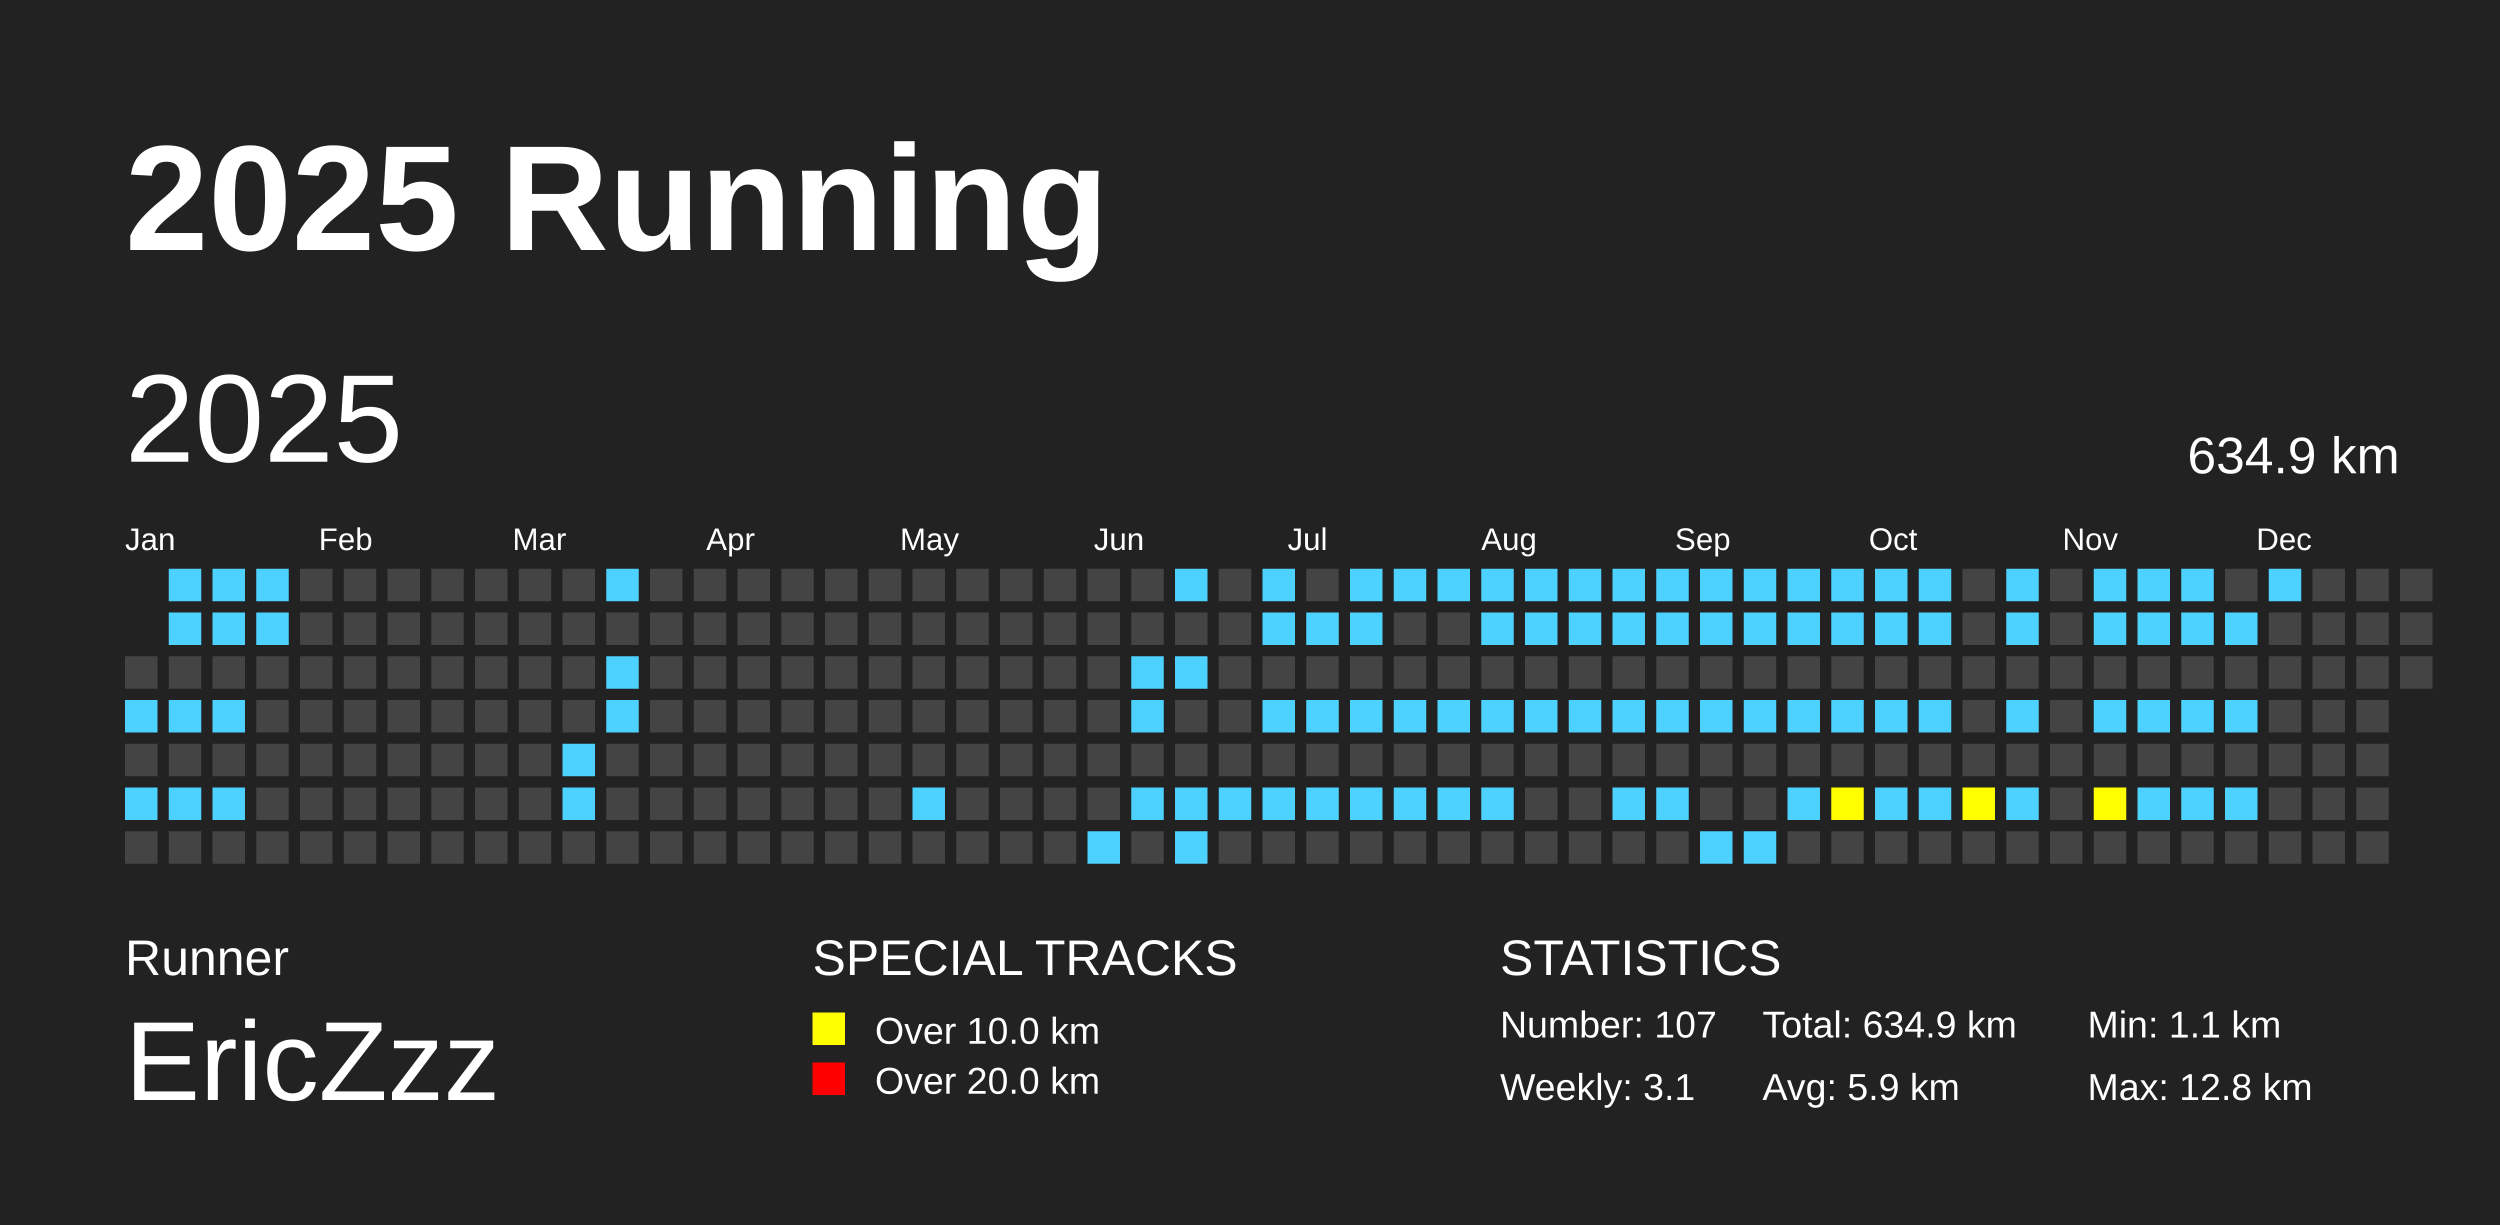
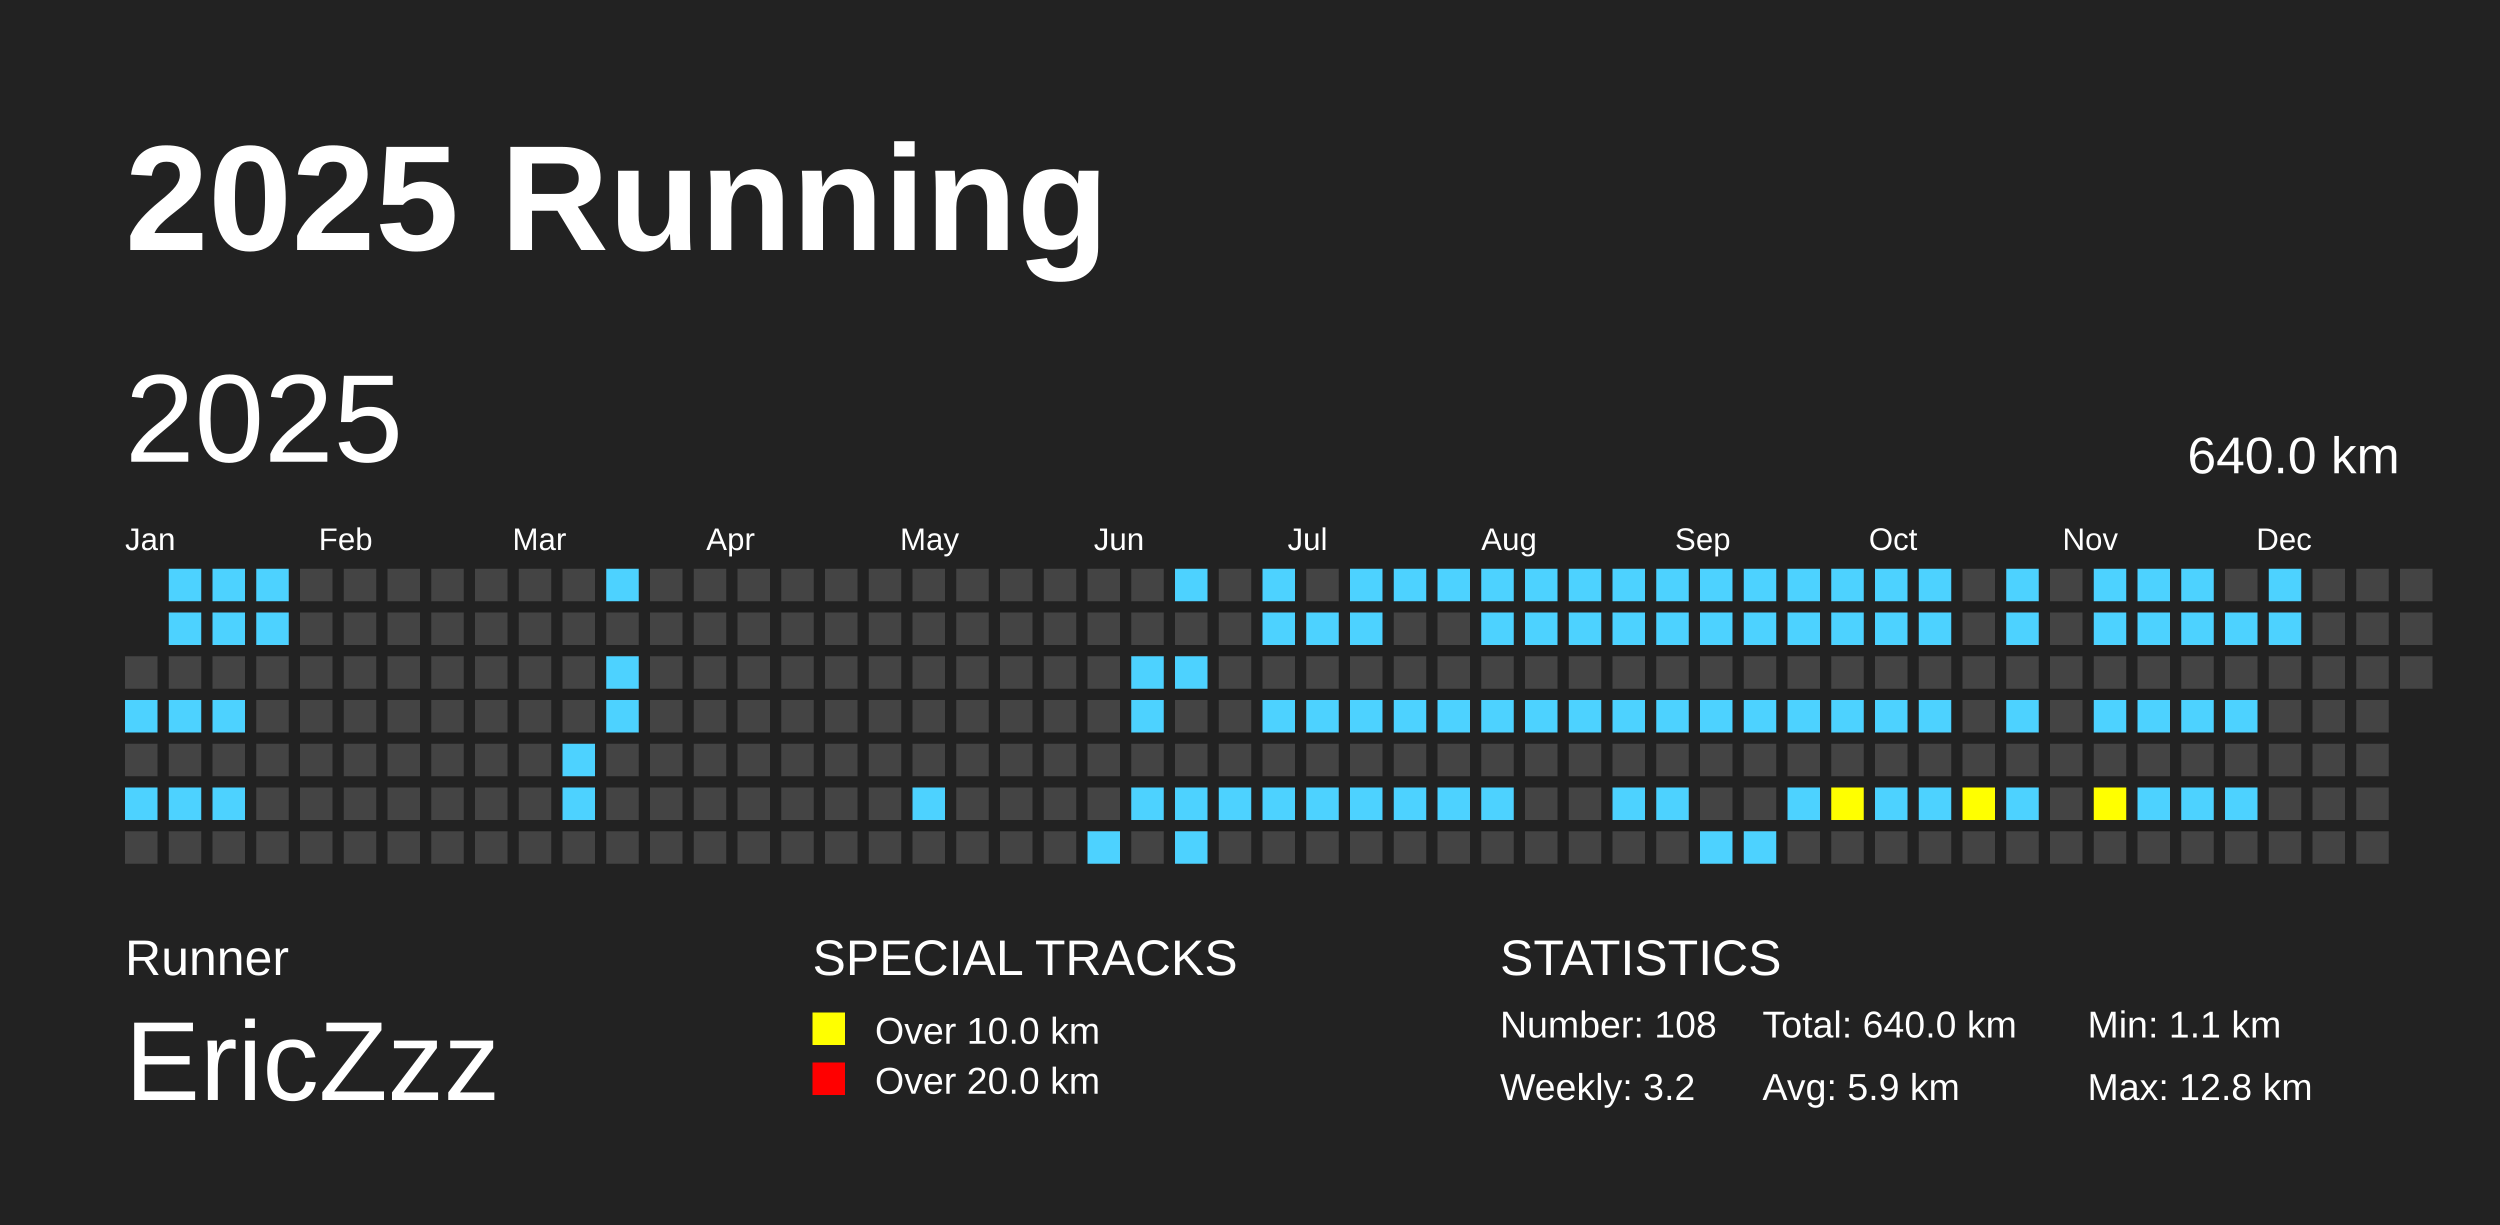
<svg xmlns="http://www.w3.org/2000/svg" baseProfile="full" height="98mm" version="1.1" viewBox="0,0,200,98" width="200mm">
  <defs />
  <rect fill="#222222" height="98" width="200" x="0" y="0" />
  <text fill="#FFFFFF" style="font-size:12px; font-family:Arial; font-weight:bold;" x="10" y="20">2025 Running</text>
  <text fill="#FFFFFF" style="font-size:4px; font-family:Arial" x="10" y="78">Runner</text>
  <text fill="#FFFFFF" style="font-size:9px; font-family:Arial" x="10" y="88">EricZzz</text>
  <text fill="#FFFFFF" style="font-size:4px; font-family:Arial" x="65" y="78">SPECIAL TRACKS</text>
  <rect fill="yellow" height="2.6" width="2.6" x="65" y="81" />
  <text fill="#FFFFFF" style="font-size:3px; font-family:Arial" x="70" y="83.5">Over 10.0 km</text>
  <rect fill="red" height="2.6" width="2.6" x="65" y="85" />
  <text fill="#FFFFFF" style="font-size:3px; font-family:Arial" x="70" y="87.5">Over 20.0 km</text>
  <text fill="#FFFFFF" style="font-size:4px; font-family:Arial" x="120" y="78">STATISTICS</text>
-   <text fill="#FFFFFF" style="font-size:3px; font-family:Arial" x="120" y="83">Number: 107</text>
-   <text fill="#FFFFFF" style="font-size:3px; font-family:Arial" x="120" y="88">Weekly: 3.1</text>
-   <text fill="#FFFFFF" style="font-size:3px; font-family:Arial" x="141" y="83">Total: 634.9 km</text>
+   <text fill="#FFFFFF" style="font-size:3px; font-family:Arial" x="120" y="83">Number: 108</text>
+   <text fill="#FFFFFF" style="font-size:3px; font-family:Arial" x="120" y="88">Weekly: 3.2</text>
+   <text fill="#FFFFFF" style="font-size:3px; font-family:Arial" x="141" y="83">Total: 640.0 km</text>
  <text fill="#FFFFFF" style="font-size:3px; font-family:Arial" x="141" y="88">Avg: 5.9 km</text>
  <text fill="#FFFFFF" style="font-size:3px; font-family:Arial" x="167" y="83">Min: 1.1 km</text>
  <text fill="#FFFFFF" style="font-size:3px; font-family:Arial" x="167" y="88">Max: 12.8 km</text>
  <text dominant-baseline="hanging" fill="#FFFFFF" style="font-size:10.0px; font-family:Arial;" x="10" y="30">2025</text>
-   <text dominant-baseline="hanging" fill="#FFFFFF" style="font-size:4.125px; font-family:Arial;" x="175" y="35">634.9 km</text>
+   <text dominant-baseline="hanging" fill="#FFFFFF" style="font-size:4.125px; font-family:Arial;" x="175" y="35">640.0 km</text>
  <text fill="#FFFFFF" style="font-size:2.5px; font-family:Arial" x="10.0" y="44">Jan</text>
  <text fill="#FFFFFF" style="font-size:2.5px; font-family:Arial" x="25.5" y="44">Feb</text>
  <text fill="#FFFFFF" style="font-size:2.5px; font-family:Arial" x="41.0" y="44">Mar</text>
  <text fill="#FFFFFF" style="font-size:2.5px; font-family:Arial" x="56.5" y="44">Apr</text>
  <text fill="#FFFFFF" style="font-size:2.5px; font-family:Arial" x="72.0" y="44">May</text>
  <text fill="#FFFFFF" style="font-size:2.5px; font-family:Arial" x="87.5" y="44">Jun</text>
  <text fill="#FFFFFF" style="font-size:2.5px; font-family:Arial" x="103.0" y="44">Jul</text>
  <text fill="#FFFFFF" style="font-size:2.5px; font-family:Arial" x="118.5" y="44">Aug</text>
  <text fill="#FFFFFF" style="font-size:2.5px; font-family:Arial" x="134.0" y="44">Sep</text>
  <text fill="#FFFFFF" style="font-size:2.5px; font-family:Arial" x="149.5" y="44">Oct</text>
  <text fill="#FFFFFF" style="font-size:2.5px; font-family:Arial" x="165.0" y="44">Nov</text>
  <text fill="#FFFFFF" style="font-size:2.5px; font-family:Arial" x="180.5" y="44">Dec</text>
  <rect fill="#444444" height="2.6" width="2.6" x="10.0" y="52.5" />
  <rect fill="#4DD2FF" height="2.6" width="2.6" x="10.0" y="56.0" />
  <rect fill="#444444" height="2.6" width="2.6" x="10.0" y="59.5" />
  <rect fill="#4DD2FF" height="2.6" width="2.6" x="10.0" y="63.0" />
  <rect fill="#444444" height="2.6" width="2.6" x="10.0" y="66.5" />
  <rect fill="#4DD2FF" height="2.6" width="2.6" x="13.5" y="45.5" />
  <rect fill="#4DD2FF" height="2.6" width="2.6" x="13.5" y="49.0" />
  <rect fill="#444444" height="2.6" width="2.6" x="13.5" y="52.5" />
  <rect fill="#4DD2FF" height="2.6" width="2.6" x="13.5" y="56.0" />
  <rect fill="#444444" height="2.6" width="2.6" x="13.5" y="59.5" />
  <rect fill="#4DD2FF" height="2.6" width="2.6" x="13.5" y="63.0" />
  <rect fill="#444444" height="2.6" width="2.6" x="13.5" y="66.5" />
  <rect fill="#4DD2FF" height="2.6" width="2.6" x="17.0" y="45.5" />
  <rect fill="#4DD2FF" height="2.6" width="2.6" x="17.0" y="49.0" />
  <rect fill="#444444" height="2.6" width="2.6" x="17.0" y="52.5" />
  <rect fill="#4DD2FF" height="2.6" width="2.6" x="17.0" y="56.0" />
  <rect fill="#444444" height="2.6" width="2.6" x="17.0" y="59.5" />
  <rect fill="#4DD2FF" height="2.6" width="2.6" x="17.0" y="63.0" />
  <rect fill="#444444" height="2.6" width="2.6" x="17.0" y="66.5" />
  <rect fill="#4DD2FF" height="2.6" width="2.6" x="20.5" y="45.5" />
  <rect fill="#4DD2FF" height="2.6" width="2.6" x="20.5" y="49.0" />
  <rect fill="#444444" height="2.6" width="2.6" x="20.5" y="52.5" />
  <rect fill="#444444" height="2.6" width="2.6" x="20.5" y="56.0" />
  <rect fill="#444444" height="2.6" width="2.6" x="20.5" y="59.5" />
  <rect fill="#444444" height="2.6" width="2.6" x="20.5" y="63.0" />
  <rect fill="#444444" height="2.6" width="2.6" x="20.5" y="66.5" />
  <rect fill="#444444" height="2.6" width="2.6" x="24.0" y="45.5" />
  <rect fill="#444444" height="2.6" width="2.6" x="24.0" y="49.0" />
  <rect fill="#444444" height="2.6" width="2.6" x="24.0" y="52.5" />
  <rect fill="#444444" height="2.6" width="2.6" x="24.0" y="56.0" />
  <rect fill="#444444" height="2.6" width="2.6" x="24.0" y="59.5" />
  <rect fill="#444444" height="2.6" width="2.6" x="24.0" y="63.0" />
  <rect fill="#444444" height="2.6" width="2.6" x="24.0" y="66.5" />
  <rect fill="#444444" height="2.6" width="2.6" x="27.5" y="45.5" />
  <rect fill="#444444" height="2.6" width="2.6" x="27.5" y="49.0" />
  <rect fill="#444444" height="2.6" width="2.6" x="27.5" y="52.5" />
  <rect fill="#444444" height="2.6" width="2.6" x="27.5" y="56.0" />
  <rect fill="#444444" height="2.6" width="2.6" x="27.5" y="59.5" />
  <rect fill="#444444" height="2.6" width="2.6" x="27.5" y="63.0" />
  <rect fill="#444444" height="2.6" width="2.6" x="27.5" y="66.5" />
  <rect fill="#444444" height="2.6" width="2.6" x="31.0" y="45.5" />
  <rect fill="#444444" height="2.6" width="2.6" x="31.0" y="49.0" />
  <rect fill="#444444" height="2.6" width="2.6" x="31.0" y="52.5" />
  <rect fill="#444444" height="2.6" width="2.6" x="31.0" y="56.0" />
  <rect fill="#444444" height="2.6" width="2.6" x="31.0" y="59.5" />
  <rect fill="#444444" height="2.6" width="2.6" x="31.0" y="63.0" />
  <rect fill="#444444" height="2.6" width="2.6" x="31.0" y="66.5" />
  <rect fill="#444444" height="2.6" width="2.6" x="34.5" y="45.5" />
  <rect fill="#444444" height="2.6" width="2.6" x="34.5" y="49.0" />
  <rect fill="#444444" height="2.6" width="2.6" x="34.5" y="52.5" />
  <rect fill="#444444" height="2.6" width="2.6" x="34.5" y="56.0" />
  <rect fill="#444444" height="2.6" width="2.6" x="34.5" y="59.5" />
  <rect fill="#444444" height="2.6" width="2.6" x="34.5" y="63.0" />
  <rect fill="#444444" height="2.6" width="2.6" x="34.5" y="66.5" />
  <rect fill="#444444" height="2.6" width="2.6" x="38.0" y="45.5" />
  <rect fill="#444444" height="2.6" width="2.6" x="38.0" y="49.0" />
  <rect fill="#444444" height="2.6" width="2.6" x="38.0" y="52.5" />
  <rect fill="#444444" height="2.6" width="2.6" x="38.0" y="56.0" />
  <rect fill="#444444" height="2.6" width="2.6" x="38.0" y="59.5" />
  <rect fill="#444444" height="2.6" width="2.6" x="38.0" y="63.0" />
  <rect fill="#444444" height="2.6" width="2.6" x="38.0" y="66.5" />
  <rect fill="#444444" height="2.6" width="2.6" x="41.5" y="45.5" />
  <rect fill="#444444" height="2.6" width="2.6" x="41.5" y="49.0" />
  <rect fill="#444444" height="2.6" width="2.6" x="41.5" y="52.5" />
  <rect fill="#444444" height="2.6" width="2.6" x="41.5" y="56.0" />
  <rect fill="#444444" height="2.6" width="2.6" x="41.5" y="59.5" />
  <rect fill="#444444" height="2.6" width="2.6" x="41.5" y="63.0" />
  <rect fill="#444444" height="2.6" width="2.6" x="41.5" y="66.5" />
  <rect fill="#444444" height="2.6" width="2.6" x="45.0" y="45.5" />
  <rect fill="#444444" height="2.6" width="2.6" x="45.0" y="49.0" />
  <rect fill="#444444" height="2.6" width="2.6" x="45.0" y="52.5" />
  <rect fill="#444444" height="2.6" width="2.6" x="45.0" y="56.0" />
  <rect fill="#4DD2FF" height="2.6" width="2.6" x="45.0" y="59.5" />
  <rect fill="#4DD2FF" height="2.6" width="2.6" x="45.0" y="63.0" />
  <rect fill="#444444" height="2.6" width="2.6" x="45.0" y="66.5" />
  <rect fill="#4DD2FF" height="2.6" width="2.6" x="48.5" y="45.5" />
  <rect fill="#444444" height="2.6" width="2.6" x="48.5" y="49.0" />
  <rect fill="#4DD2FF" height="2.6" width="2.6" x="48.5" y="52.5" />
  <rect fill="#4DD2FF" height="2.6" width="2.6" x="48.5" y="56.0" />
  <rect fill="#444444" height="2.6" width="2.6" x="48.5" y="59.5" />
  <rect fill="#444444" height="2.6" width="2.6" x="48.5" y="63.0" />
  <rect fill="#444444" height="2.6" width="2.6" x="48.5" y="66.5" />
  <rect fill="#444444" height="2.6" width="2.6" x="52.0" y="45.5" />
  <rect fill="#444444" height="2.6" width="2.6" x="52.0" y="49.0" />
  <rect fill="#444444" height="2.6" width="2.6" x="52.0" y="52.5" />
  <rect fill="#444444" height="2.6" width="2.6" x="52.0" y="56.0" />
  <rect fill="#444444" height="2.6" width="2.6" x="52.0" y="59.5" />
  <rect fill="#444444" height="2.6" width="2.6" x="52.0" y="63.0" />
  <rect fill="#444444" height="2.6" width="2.6" x="52.0" y="66.5" />
  <rect fill="#444444" height="2.6" width="2.6" x="55.5" y="45.5" />
  <rect fill="#444444" height="2.6" width="2.6" x="55.5" y="49.0" />
  <rect fill="#444444" height="2.6" width="2.6" x="55.5" y="52.5" />
  <rect fill="#444444" height="2.6" width="2.6" x="55.5" y="56.0" />
  <rect fill="#444444" height="2.6" width="2.6" x="55.5" y="59.5" />
  <rect fill="#444444" height="2.6" width="2.6" x="55.5" y="63.0" />
  <rect fill="#444444" height="2.6" width="2.6" x="55.5" y="66.5" />
  <rect fill="#444444" height="2.6" width="2.6" x="59.0" y="45.5" />
  <rect fill="#444444" height="2.6" width="2.6" x="59.0" y="49.0" />
  <rect fill="#444444" height="2.6" width="2.6" x="59.0" y="52.5" />
  <rect fill="#444444" height="2.6" width="2.6" x="59.0" y="56.0" />
  <rect fill="#444444" height="2.6" width="2.6" x="59.0" y="59.5" />
  <rect fill="#444444" height="2.6" width="2.6" x="59.0" y="63.0" />
  <rect fill="#444444" height="2.6" width="2.6" x="59.0" y="66.5" />
  <rect fill="#444444" height="2.6" width="2.6" x="62.5" y="45.5" />
  <rect fill="#444444" height="2.6" width="2.6" x="62.5" y="49.0" />
  <rect fill="#444444" height="2.6" width="2.6" x="62.5" y="52.5" />
  <rect fill="#444444" height="2.6" width="2.6" x="62.5" y="56.0" />
  <rect fill="#444444" height="2.6" width="2.6" x="62.5" y="59.5" />
  <rect fill="#444444" height="2.6" width="2.6" x="62.5" y="63.0" />
  <rect fill="#444444" height="2.6" width="2.6" x="62.5" y="66.5" />
  <rect fill="#444444" height="2.6" width="2.6" x="66.0" y="45.5" />
  <rect fill="#444444" height="2.6" width="2.6" x="66.0" y="49.0" />
  <rect fill="#444444" height="2.6" width="2.6" x="66.0" y="52.5" />
  <rect fill="#444444" height="2.6" width="2.6" x="66.0" y="56.0" />
  <rect fill="#444444" height="2.6" width="2.6" x="66.0" y="59.5" />
  <rect fill="#444444" height="2.6" width="2.6" x="66.0" y="63.0" />
  <rect fill="#444444" height="2.6" width="2.6" x="66.0" y="66.5" />
  <rect fill="#444444" height="2.6" width="2.6" x="69.5" y="45.5" />
  <rect fill="#444444" height="2.6" width="2.6" x="69.5" y="49.0" />
  <rect fill="#444444" height="2.6" width="2.6" x="69.5" y="52.5" />
  <rect fill="#444444" height="2.6" width="2.6" x="69.5" y="56.0" />
  <rect fill="#444444" height="2.6" width="2.6" x="69.5" y="59.5" />
  <rect fill="#444444" height="2.6" width="2.6" x="69.5" y="63.0" />
  <rect fill="#444444" height="2.6" width="2.6" x="69.5" y="66.5" />
  <rect fill="#444444" height="2.6" width="2.6" x="73.0" y="45.5" />
  <rect fill="#444444" height="2.6" width="2.6" x="73.0" y="49.0" />
  <rect fill="#444444" height="2.6" width="2.6" x="73.0" y="52.5" />
  <rect fill="#444444" height="2.6" width="2.6" x="73.0" y="56.0" />
  <rect fill="#444444" height="2.6" width="2.6" x="73.0" y="59.5" />
  <rect fill="#4DD2FF" height="2.6" width="2.6" x="73.0" y="63.0" />
  <rect fill="#444444" height="2.6" width="2.6" x="73.0" y="66.5" />
  <rect fill="#444444" height="2.6" width="2.6" x="76.5" y="45.5" />
  <rect fill="#444444" height="2.6" width="2.6" x="76.5" y="49.0" />
  <rect fill="#444444" height="2.6" width="2.6" x="76.5" y="52.5" />
  <rect fill="#444444" height="2.6" width="2.6" x="76.5" y="56.0" />
  <rect fill="#444444" height="2.6" width="2.6" x="76.5" y="59.5" />
  <rect fill="#444444" height="2.6" width="2.6" x="76.5" y="63.0" />
  <rect fill="#444444" height="2.6" width="2.6" x="76.5" y="66.5" />
  <rect fill="#444444" height="2.6" width="2.6" x="80.0" y="45.5" />
  <rect fill="#444444" height="2.6" width="2.6" x="80.0" y="49.0" />
  <rect fill="#444444" height="2.6" width="2.6" x="80.0" y="52.5" />
  <rect fill="#444444" height="2.6" width="2.6" x="80.0" y="56.0" />
  <rect fill="#444444" height="2.6" width="2.6" x="80.0" y="59.5" />
  <rect fill="#444444" height="2.6" width="2.6" x="80.0" y="63.0" />
  <rect fill="#444444" height="2.6" width="2.6" x="80.0" y="66.5" />
  <rect fill="#444444" height="2.6" width="2.6" x="83.5" y="45.5" />
  <rect fill="#444444" height="2.6" width="2.6" x="83.5" y="49.0" />
  <rect fill="#444444" height="2.6" width="2.6" x="83.5" y="52.5" />
  <rect fill="#444444" height="2.6" width="2.6" x="83.5" y="56.0" />
  <rect fill="#444444" height="2.6" width="2.6" x="83.5" y="59.5" />
  <rect fill="#444444" height="2.6" width="2.6" x="83.5" y="63.0" />
  <rect fill="#444444" height="2.6" width="2.6" x="83.5" y="66.5" />
  <rect fill="#444444" height="2.6" width="2.6" x="87.0" y="45.5" />
  <rect fill="#444444" height="2.6" width="2.6" x="87.0" y="49.0" />
  <rect fill="#444444" height="2.6" width="2.6" x="87.0" y="52.5" />
  <rect fill="#444444" height="2.6" width="2.6" x="87.0" y="56.0" />
  <rect fill="#444444" height="2.6" width="2.6" x="87.0" y="59.5" />
  <rect fill="#444444" height="2.6" width="2.6" x="87.0" y="63.0" />
  <rect fill="#4DD2FF" height="2.6" width="2.6" x="87.0" y="66.5" />
  <rect fill="#444444" height="2.6" width="2.6" x="90.5" y="45.5" />
  <rect fill="#444444" height="2.6" width="2.6" x="90.5" y="49.0" />
  <rect fill="#4DD2FF" height="2.6" width="2.6" x="90.5" y="52.5" />
  <rect fill="#4DD2FF" height="2.6" width="2.6" x="90.5" y="56.0" />
  <rect fill="#444444" height="2.6" width="2.6" x="90.5" y="59.5" />
  <rect fill="#4DD2FF" height="2.6" width="2.6" x="90.5" y="63.0" />
  <rect fill="#444444" height="2.6" width="2.6" x="90.5" y="66.5" />
  <rect fill="#4DD2FF" height="2.6" width="2.6" x="94.0" y="45.5" />
  <rect fill="#444444" height="2.6" width="2.6" x="94.0" y="49.0" />
  <rect fill="#4DD2FF" height="2.6" width="2.6" x="94.0" y="52.5" />
  <rect fill="#444444" height="2.6" width="2.6" x="94.0" y="56.0" />
  <rect fill="#444444" height="2.6" width="2.6" x="94.0" y="59.5" />
  <rect fill="#4DD2FF" height="2.6" width="2.6" x="94.0" y="63.0" />
  <rect fill="#4DD2FF" height="2.6" width="2.6" x="94.0" y="66.5" />
  <rect fill="#444444" height="2.6" width="2.6" x="97.5" y="45.5" />
  <rect fill="#444444" height="2.6" width="2.6" x="97.5" y="49.0" />
  <rect fill="#444444" height="2.6" width="2.6" x="97.5" y="52.5" />
  <rect fill="#444444" height="2.6" width="2.6" x="97.5" y="56.0" />
  <rect fill="#444444" height="2.6" width="2.6" x="97.5" y="59.5" />
  <rect fill="#4DD2FF" height="2.6" width="2.6" x="97.5" y="63.0" />
  <rect fill="#444444" height="2.6" width="2.6" x="97.5" y="66.5" />
  <rect fill="#4DD2FF" height="2.6" width="2.6" x="101.0" y="45.5" />
  <rect fill="#4DD2FF" height="2.6" width="2.6" x="101.0" y="49.0" />
  <rect fill="#444444" height="2.6" width="2.6" x="101.0" y="52.5" />
  <rect fill="#4DD2FF" height="2.6" width="2.6" x="101.0" y="56.0" />
  <rect fill="#444444" height="2.6" width="2.6" x="101.0" y="59.5" />
  <rect fill="#4DD2FF" height="2.6" width="2.6" x="101.0" y="63.0" />
  <rect fill="#444444" height="2.6" width="2.6" x="101.0" y="66.5" />
  <rect fill="#444444" height="2.6" width="2.6" x="104.5" y="45.5" />
  <rect fill="#4DD2FF" height="2.6" width="2.6" x="104.5" y="49.0" />
  <rect fill="#444444" height="2.6" width="2.6" x="104.5" y="52.5" />
  <rect fill="#4DD2FF" height="2.6" width="2.6" x="104.5" y="56.0" />
  <rect fill="#444444" height="2.6" width="2.6" x="104.5" y="59.5" />
  <rect fill="#4DD2FF" height="2.6" width="2.6" x="104.5" y="63.0" />
  <rect fill="#444444" height="2.6" width="2.6" x="104.5" y="66.5" />
  <rect fill="#4DD2FF" height="2.6" width="2.6" x="108.0" y="45.5" />
  <rect fill="#4DD2FF" height="2.6" width="2.6" x="108.0" y="49.0" />
  <rect fill="#444444" height="2.6" width="2.6" x="108.0" y="52.5" />
  <rect fill="#4DD2FF" height="2.6" width="2.6" x="108.0" y="56.0" />
  <rect fill="#444444" height="2.6" width="2.6" x="108.0" y="59.5" />
  <rect fill="#4DD2FF" height="2.6" width="2.6" x="108.0" y="63.0" />
  <rect fill="#444444" height="2.6" width="2.6" x="108.0" y="66.5" />
  <rect fill="#4DD2FF" height="2.6" width="2.6" x="111.5" y="45.5" />
  <rect fill="#444444" height="2.6" width="2.6" x="111.5" y="49.0" />
  <rect fill="#444444" height="2.6" width="2.6" x="111.5" y="52.5" />
  <rect fill="#4DD2FF" height="2.6" width="2.6" x="111.5" y="56.0" />
  <rect fill="#444444" height="2.6" width="2.6" x="111.5" y="59.5" />
  <rect fill="#4DD2FF" height="2.6" width="2.6" x="111.5" y="63.0" />
  <rect fill="#444444" height="2.6" width="2.6" x="111.5" y="66.5" />
  <rect fill="#4DD2FF" height="2.6" width="2.6" x="115.0" y="45.5" />
  <rect fill="#444444" height="2.6" width="2.6" x="115.0" y="49.0" />
  <rect fill="#444444" height="2.6" width="2.6" x="115.0" y="52.5" />
  <rect fill="#4DD2FF" height="2.6" width="2.6" x="115.0" y="56.0" />
  <rect fill="#444444" height="2.6" width="2.6" x="115.0" y="59.5" />
  <rect fill="#4DD2FF" height="2.6" width="2.6" x="115.0" y="63.0" />
  <rect fill="#444444" height="2.6" width="2.6" x="115.0" y="66.5" />
  <rect fill="#4DD2FF" height="2.6" width="2.6" x="118.5" y="45.5" />
  <rect fill="#4DD2FF" height="2.6" width="2.6" x="118.5" y="49.0" />
  <rect fill="#444444" height="2.6" width="2.6" x="118.5" y="52.5" />
  <rect fill="#4DD2FF" height="2.6" width="2.6" x="118.5" y="56.0" />
  <rect fill="#444444" height="2.6" width="2.6" x="118.5" y="59.5" />
  <rect fill="#4DD2FF" height="2.6" width="2.6" x="118.5" y="63.0" />
  <rect fill="#444444" height="2.6" width="2.6" x="118.5" y="66.5" />
  <rect fill="#4DD2FF" height="2.6" width="2.6" x="122.0" y="45.5" />
  <rect fill="#4DD2FF" height="2.6" width="2.6" x="122.0" y="49.0" />
  <rect fill="#444444" height="2.6" width="2.6" x="122.0" y="52.5" />
  <rect fill="#4DD2FF" height="2.6" width="2.6" x="122.0" y="56.0" />
  <rect fill="#444444" height="2.6" width="2.6" x="122.0" y="59.5" />
  <rect fill="#444444" height="2.6" width="2.6" x="122.0" y="63.0" />
  <rect fill="#444444" height="2.6" width="2.6" x="122.0" y="66.5" />
  <rect fill="#4DD2FF" height="2.6" width="2.6" x="125.5" y="45.5" />
  <rect fill="#4DD2FF" height="2.6" width="2.6" x="125.5" y="49.0" />
  <rect fill="#444444" height="2.6" width="2.6" x="125.5" y="52.5" />
  <rect fill="#4DD2FF" height="2.6" width="2.6" x="125.5" y="56.0" />
  <rect fill="#444444" height="2.6" width="2.6" x="125.5" y="59.5" />
  <rect fill="#444444" height="2.6" width="2.6" x="125.5" y="63.0" />
  <rect fill="#444444" height="2.6" width="2.6" x="125.5" y="66.5" />
  <rect fill="#4DD2FF" height="2.6" width="2.6" x="129.0" y="45.5" />
  <rect fill="#4DD2FF" height="2.6" width="2.6" x="129.0" y="49.0" />
  <rect fill="#444444" height="2.6" width="2.6" x="129.0" y="52.5" />
  <rect fill="#4DD2FF" height="2.6" width="2.6" x="129.0" y="56.0" />
  <rect fill="#444444" height="2.6" width="2.6" x="129.0" y="59.5" />
  <rect fill="#4DD2FF" height="2.6" width="2.6" x="129.0" y="63.0" />
  <rect fill="#444444" height="2.6" width="2.6" x="129.0" y="66.5" />
  <rect fill="#4DD2FF" height="2.6" width="2.6" x="132.5" y="45.5" />
  <rect fill="#4DD2FF" height="2.6" width="2.6" x="132.5" y="49.0" />
  <rect fill="#444444" height="2.6" width="2.6" x="132.5" y="52.5" />
  <rect fill="#4DD2FF" height="2.6" width="2.6" x="132.5" y="56.0" />
  <rect fill="#444444" height="2.6" width="2.6" x="132.5" y="59.5" />
  <rect fill="#4DD2FF" height="2.6" width="2.6" x="132.5" y="63.0" />
  <rect fill="#444444" height="2.6" width="2.6" x="132.5" y="66.5" />
  <rect fill="#4DD2FF" height="2.6" width="2.6" x="136.0" y="45.5" />
  <rect fill="#4DD2FF" height="2.6" width="2.6" x="136.0" y="49.0" />
  <rect fill="#444444" height="2.6" width="2.6" x="136.0" y="52.5" />
  <rect fill="#4DD2FF" height="2.6" width="2.6" x="136.0" y="56.0" />
  <rect fill="#444444" height="2.6" width="2.6" x="136.0" y="59.5" />
  <rect fill="#444444" height="2.6" width="2.6" x="136.0" y="63.0" />
  <rect fill="#4DD2FF" height="2.6" width="2.6" x="136.0" y="66.5" />
  <rect fill="#4DD2FF" height="2.6" width="2.6" x="139.5" y="45.5" />
  <rect fill="#4DD2FF" height="2.6" width="2.6" x="139.5" y="49.0" />
  <rect fill="#444444" height="2.6" width="2.6" x="139.5" y="52.5" />
  <rect fill="#4DD2FF" height="2.6" width="2.6" x="139.5" y="56.0" />
  <rect fill="#444444" height="2.6" width="2.6" x="139.5" y="59.5" />
  <rect fill="#444444" height="2.6" width="2.6" x="139.5" y="63.0" />
  <rect fill="#4DD2FF" height="2.6" width="2.6" x="139.5" y="66.5" />
  <rect fill="#4DD2FF" height="2.6" width="2.6" x="143.0" y="45.5" />
  <rect fill="#4DD2FF" height="2.6" width="2.6" x="143.0" y="49.0" />
  <rect fill="#444444" height="2.6" width="2.6" x="143.0" y="52.5" />
  <rect fill="#4DD2FF" height="2.6" width="2.6" x="143.0" y="56.0" />
  <rect fill="#444444" height="2.6" width="2.6" x="143.0" y="59.5" />
  <rect fill="#4DD2FF" height="2.6" width="2.6" x="143.0" y="63.0" />
  <rect fill="#444444" height="2.6" width="2.6" x="143.0" y="66.5" />
  <rect fill="#4DD2FF" height="2.6" width="2.6" x="146.5" y="45.5" />
  <rect fill="#4DD2FF" height="2.6" width="2.6" x="146.5" y="49.0" />
  <rect fill="#444444" height="2.6" width="2.6" x="146.5" y="52.5" />
  <rect fill="#4DD2FF" height="2.6" width="2.6" x="146.5" y="56.0" />
  <rect fill="#444444" height="2.6" width="2.6" x="146.5" y="59.5" />
  <rect fill="yellow" height="2.6" width="2.6" x="146.5" y="63.0" />
  <rect fill="#444444" height="2.6" width="2.6" x="146.5" y="66.5" />
  <rect fill="#4DD2FF" height="2.6" width="2.6" x="150.0" y="45.5" />
  <rect fill="#4DD2FF" height="2.6" width="2.6" x="150.0" y="49.0" />
  <rect fill="#444444" height="2.6" width="2.6" x="150.0" y="52.5" />
  <rect fill="#4DD2FF" height="2.6" width="2.6" x="150.0" y="56.0" />
  <rect fill="#444444" height="2.6" width="2.6" x="150.0" y="59.5" />
  <rect fill="#4DD2FF" height="2.6" width="2.6" x="150.0" y="63.0" />
  <rect fill="#444444" height="2.6" width="2.6" x="150.0" y="66.5" />
  <rect fill="#4DD2FF" height="2.6" width="2.6" x="153.5" y="45.5" />
  <rect fill="#4DD2FF" height="2.6" width="2.6" x="153.5" y="49.0" />
  <rect fill="#444444" height="2.6" width="2.6" x="153.5" y="52.5" />
  <rect fill="#4DD2FF" height="2.6" width="2.6" x="153.5" y="56.0" />
  <rect fill="#444444" height="2.6" width="2.6" x="153.5" y="59.5" />
  <rect fill="#4DD2FF" height="2.6" width="2.6" x="153.5" y="63.0" />
  <rect fill="#444444" height="2.6" width="2.6" x="153.5" y="66.5" />
  <rect fill="#444444" height="2.6" width="2.6" x="157.0" y="45.5" />
  <rect fill="#444444" height="2.6" width="2.6" x="157.0" y="49.0" />
  <rect fill="#444444" height="2.6" width="2.6" x="157.0" y="52.5" />
  <rect fill="#444444" height="2.6" width="2.6" x="157.0" y="56.0" />
  <rect fill="#444444" height="2.6" width="2.6" x="157.0" y="59.5" />
  <rect fill="yellow" height="2.6" width="2.6" x="157.0" y="63.0" />
  <rect fill="#444444" height="2.6" width="2.6" x="157.0" y="66.5" />
  <rect fill="#4DD2FF" height="2.6" width="2.6" x="160.5" y="45.5" />
  <rect fill="#4DD2FF" height="2.6" width="2.6" x="160.5" y="49.0" />
  <rect fill="#444444" height="2.6" width="2.6" x="160.5" y="52.5" />
  <rect fill="#4DD2FF" height="2.6" width="2.6" x="160.5" y="56.0" />
  <rect fill="#444444" height="2.6" width="2.6" x="160.5" y="59.5" />
  <rect fill="#4DD2FF" height="2.6" width="2.6" x="160.5" y="63.0" />
  <rect fill="#444444" height="2.6" width="2.6" x="160.5" y="66.5" />
  <rect fill="#444444" height="2.6" width="2.6" x="164.0" y="45.5" />
  <rect fill="#444444" height="2.6" width="2.6" x="164.0" y="49.0" />
  <rect fill="#444444" height="2.6" width="2.6" x="164.0" y="52.5" />
  <rect fill="#444444" height="2.6" width="2.6" x="164.0" y="56.0" />
  <rect fill="#444444" height="2.6" width="2.6" x="164.0" y="59.5" />
  <rect fill="#444444" height="2.6" width="2.6" x="164.0" y="63.0" />
  <rect fill="#444444" height="2.6" width="2.6" x="164.0" y="66.5" />
  <rect fill="#4DD2FF" height="2.6" width="2.6" x="167.5" y="45.5" />
  <rect fill="#4DD2FF" height="2.6" width="2.6" x="167.5" y="49.0" />
  <rect fill="#444444" height="2.6" width="2.6" x="167.5" y="52.5" />
  <rect fill="#4DD2FF" height="2.6" width="2.6" x="167.5" y="56.0" />
  <rect fill="#444444" height="2.6" width="2.6" x="167.5" y="59.5" />
  <rect fill="yellow" height="2.6" width="2.6" x="167.5" y="63.0" />
  <rect fill="#444444" height="2.6" width="2.6" x="167.5" y="66.5" />
  <rect fill="#4DD2FF" height="2.6" width="2.6" x="171.0" y="45.5" />
  <rect fill="#4DD2FF" height="2.6" width="2.6" x="171.0" y="49.0" />
  <rect fill="#444444" height="2.6" width="2.6" x="171.0" y="52.5" />
  <rect fill="#4DD2FF" height="2.6" width="2.6" x="171.0" y="56.0" />
  <rect fill="#444444" height="2.6" width="2.6" x="171.0" y="59.5" />
  <rect fill="#4DD2FF" height="2.6" width="2.6" x="171.0" y="63.0" />
  <rect fill="#444444" height="2.6" width="2.6" x="171.0" y="66.5" />
  <rect fill="#4DD2FF" height="2.6" width="2.6" x="174.5" y="45.5" />
  <rect fill="#4DD2FF" height="2.6" width="2.6" x="174.5" y="49.0" />
  <rect fill="#444444" height="2.6" width="2.6" x="174.5" y="52.5" />
  <rect fill="#4DD2FF" height="2.6" width="2.6" x="174.5" y="56.0" />
  <rect fill="#444444" height="2.6" width="2.6" x="174.5" y="59.5" />
  <rect fill="#4DD2FF" height="2.6" width="2.6" x="174.5" y="63.0" />
  <rect fill="#444444" height="2.6" width="2.6" x="174.5" y="66.5" />
  <rect fill="#444444" height="2.6" width="2.6" x="178.0" y="45.5" />
  <rect fill="#4DD2FF" height="2.6" width="2.6" x="178.0" y="49.0" />
  <rect fill="#444444" height="2.6" width="2.6" x="178.0" y="52.5" />
  <rect fill="#4DD2FF" height="2.6" width="2.6" x="178.0" y="56.0" />
  <rect fill="#444444" height="2.6" width="2.6" x="178.0" y="59.5" />
  <rect fill="#4DD2FF" height="2.6" width="2.6" x="178.0" y="63.0" />
  <rect fill="#444444" height="2.6" width="2.6" x="178.0" y="66.5" />
  <rect fill="#4DD2FF" height="2.6" width="2.6" x="181.5" y="45.5" />
-   <rect fill="#444444" height="2.6" width="2.6" x="181.5" y="49.0" />
+   <rect fill="#4DD2FF" height="2.6" width="2.6" x="181.5" y="49.0" />
  <rect fill="#444444" height="2.6" width="2.6" x="181.5" y="52.5" />
  <rect fill="#444444" height="2.6" width="2.6" x="181.5" y="56.0" />
  <rect fill="#444444" height="2.6" width="2.6" x="181.5" y="59.5" />
  <rect fill="#444444" height="2.6" width="2.6" x="181.5" y="63.0" />
  <rect fill="#444444" height="2.6" width="2.6" x="181.5" y="66.5" />
  <rect fill="#444444" height="2.6" width="2.6" x="185.0" y="45.5" />
  <rect fill="#444444" height="2.6" width="2.6" x="185.0" y="49.0" />
  <rect fill="#444444" height="2.6" width="2.6" x="185.0" y="52.5" />
  <rect fill="#444444" height="2.6" width="2.6" x="185.0" y="56.0" />
  <rect fill="#444444" height="2.6" width="2.6" x="185.0" y="59.5" />
  <rect fill="#444444" height="2.6" width="2.6" x="185.0" y="63.0" />
  <rect fill="#444444" height="2.6" width="2.6" x="185.0" y="66.5" />
  <rect fill="#444444" height="2.6" width="2.6" x="188.5" y="45.5" />
  <rect fill="#444444" height="2.6" width="2.6" x="188.5" y="49.0" />
  <rect fill="#444444" height="2.6" width="2.6" x="188.5" y="52.5" />
  <rect fill="#444444" height="2.6" width="2.6" x="188.5" y="56.0" />
  <rect fill="#444444" height="2.6" width="2.6" x="188.5" y="59.5" />
  <rect fill="#444444" height="2.6" width="2.6" x="188.5" y="63.0" />
  <rect fill="#444444" height="2.6" width="2.6" x="188.5" y="66.5" />
  <rect fill="#444444" height="2.6" width="2.6" x="192.0" y="45.5" />
  <rect fill="#444444" height="2.6" width="2.6" x="192.0" y="49.0" />
  <rect fill="#444444" height="2.6" width="2.6" x="192.0" y="52.5" />
</svg>
